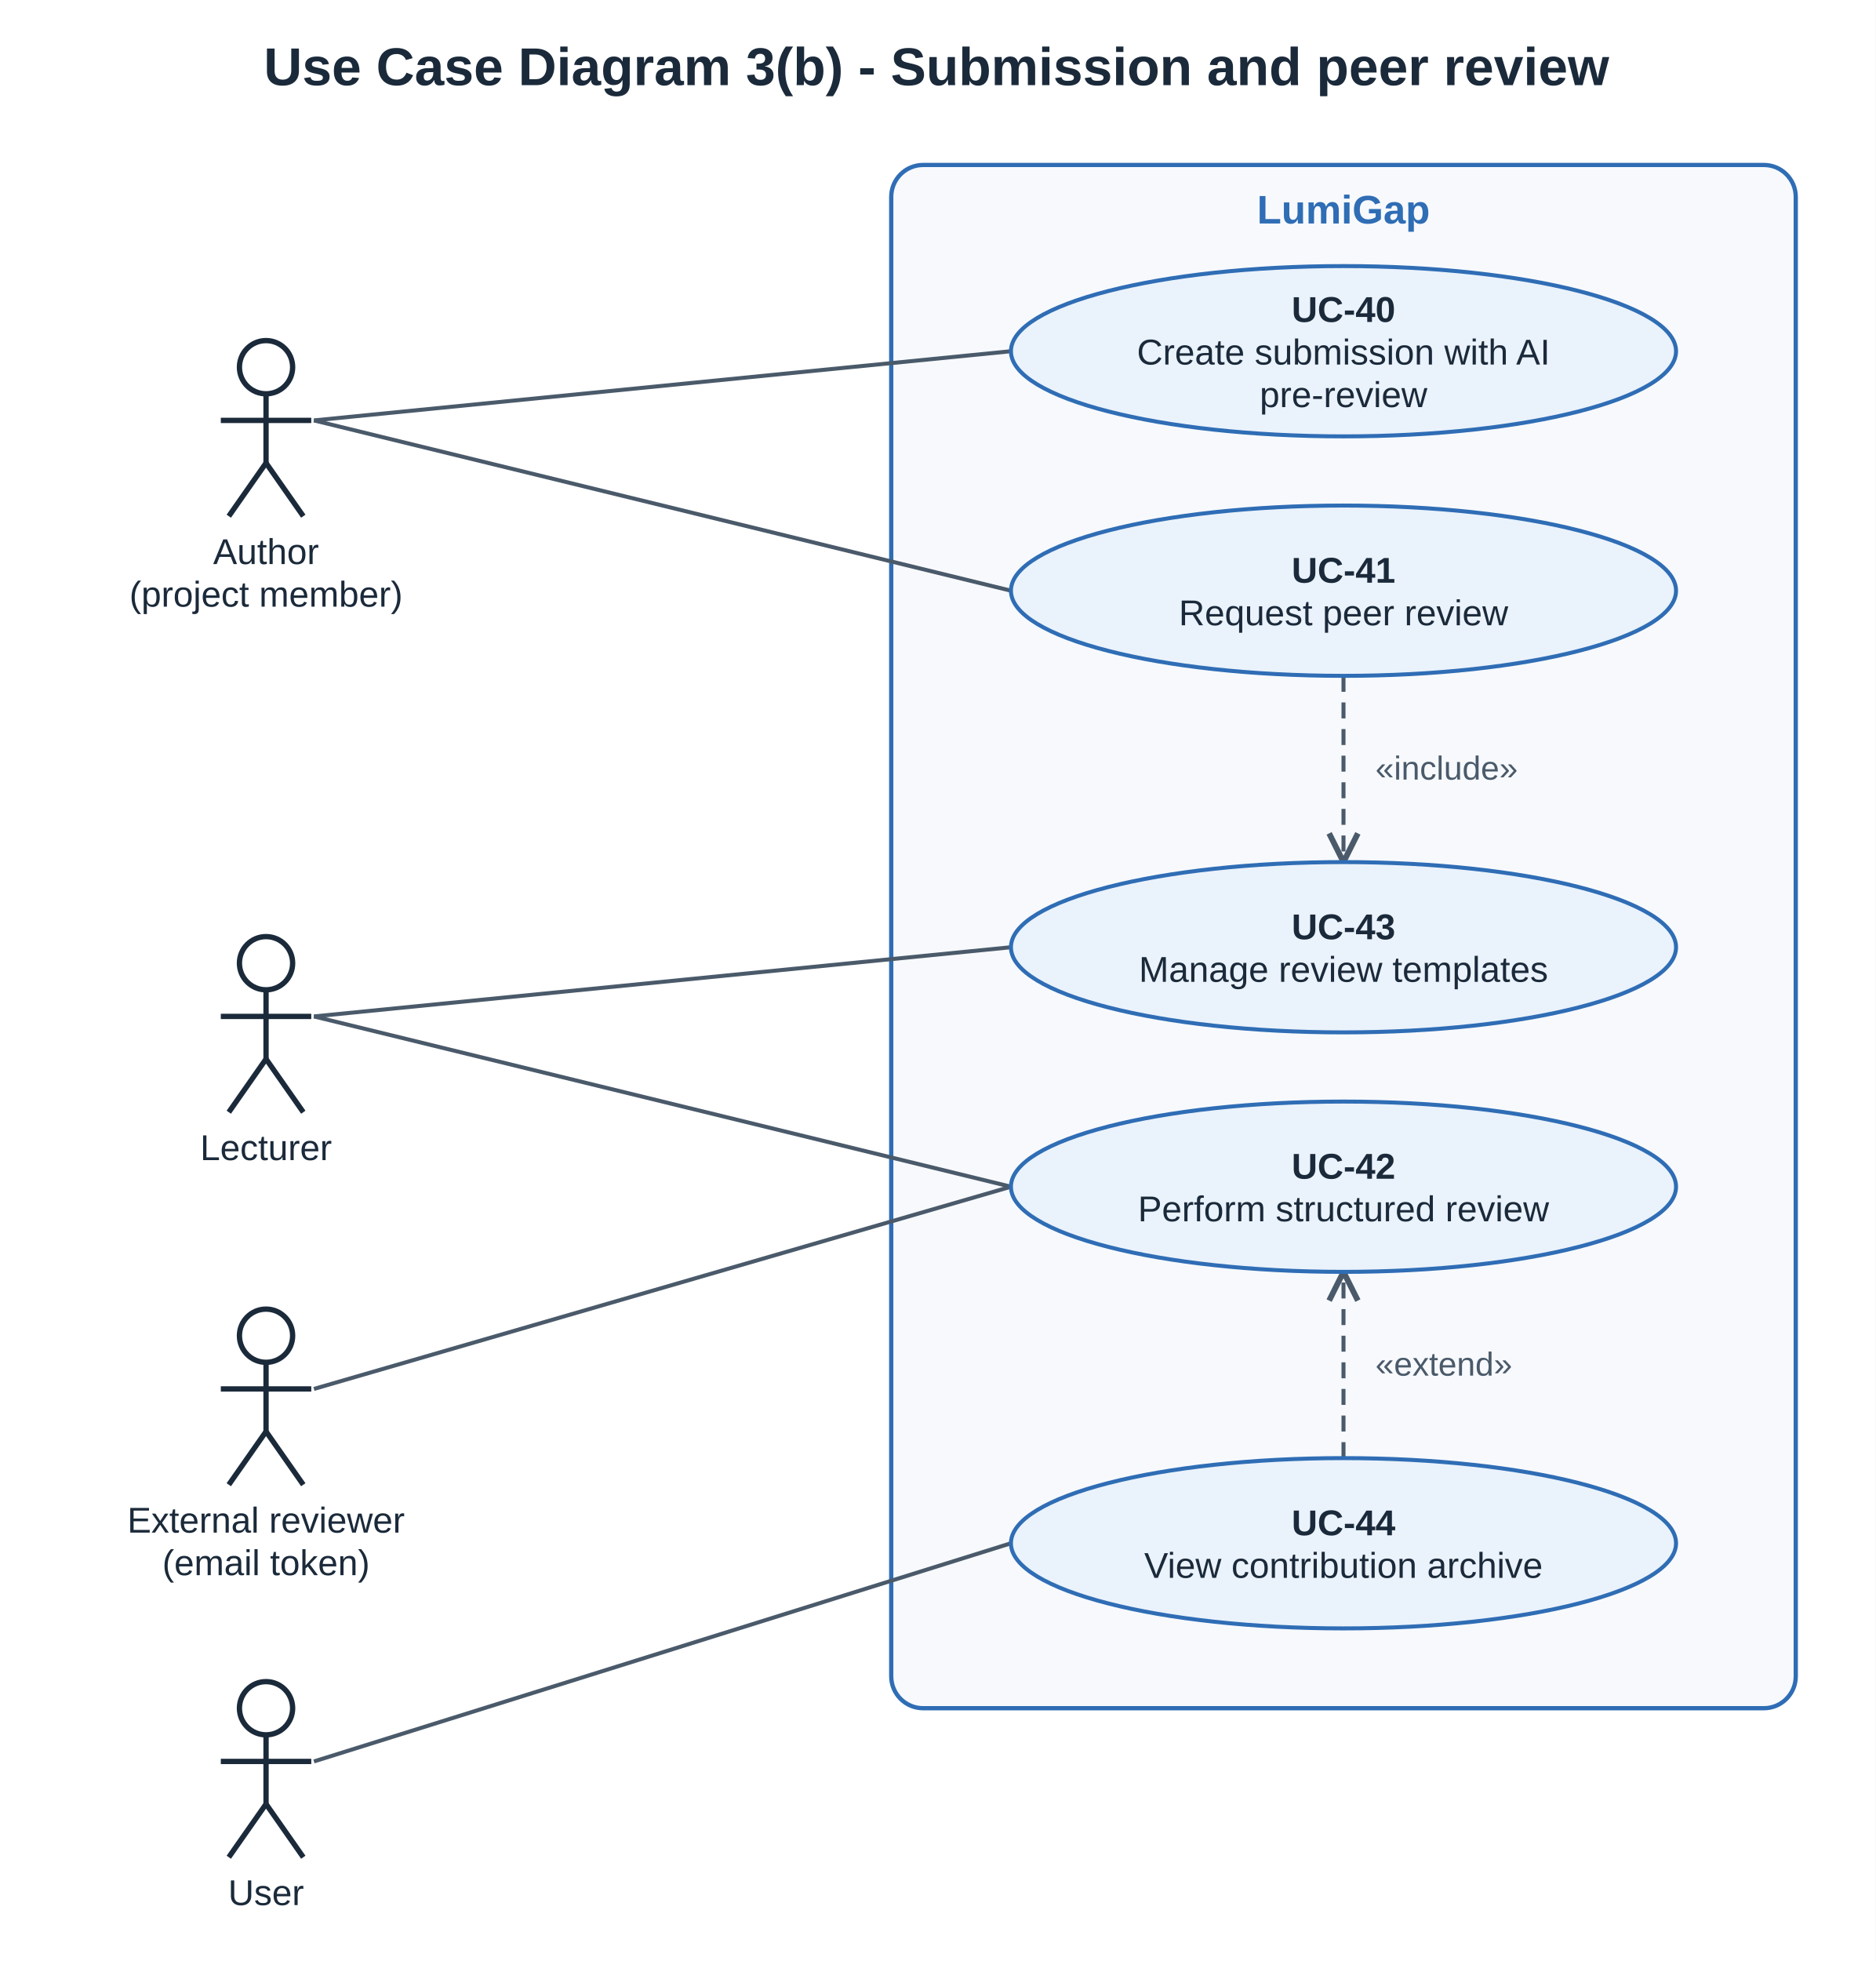
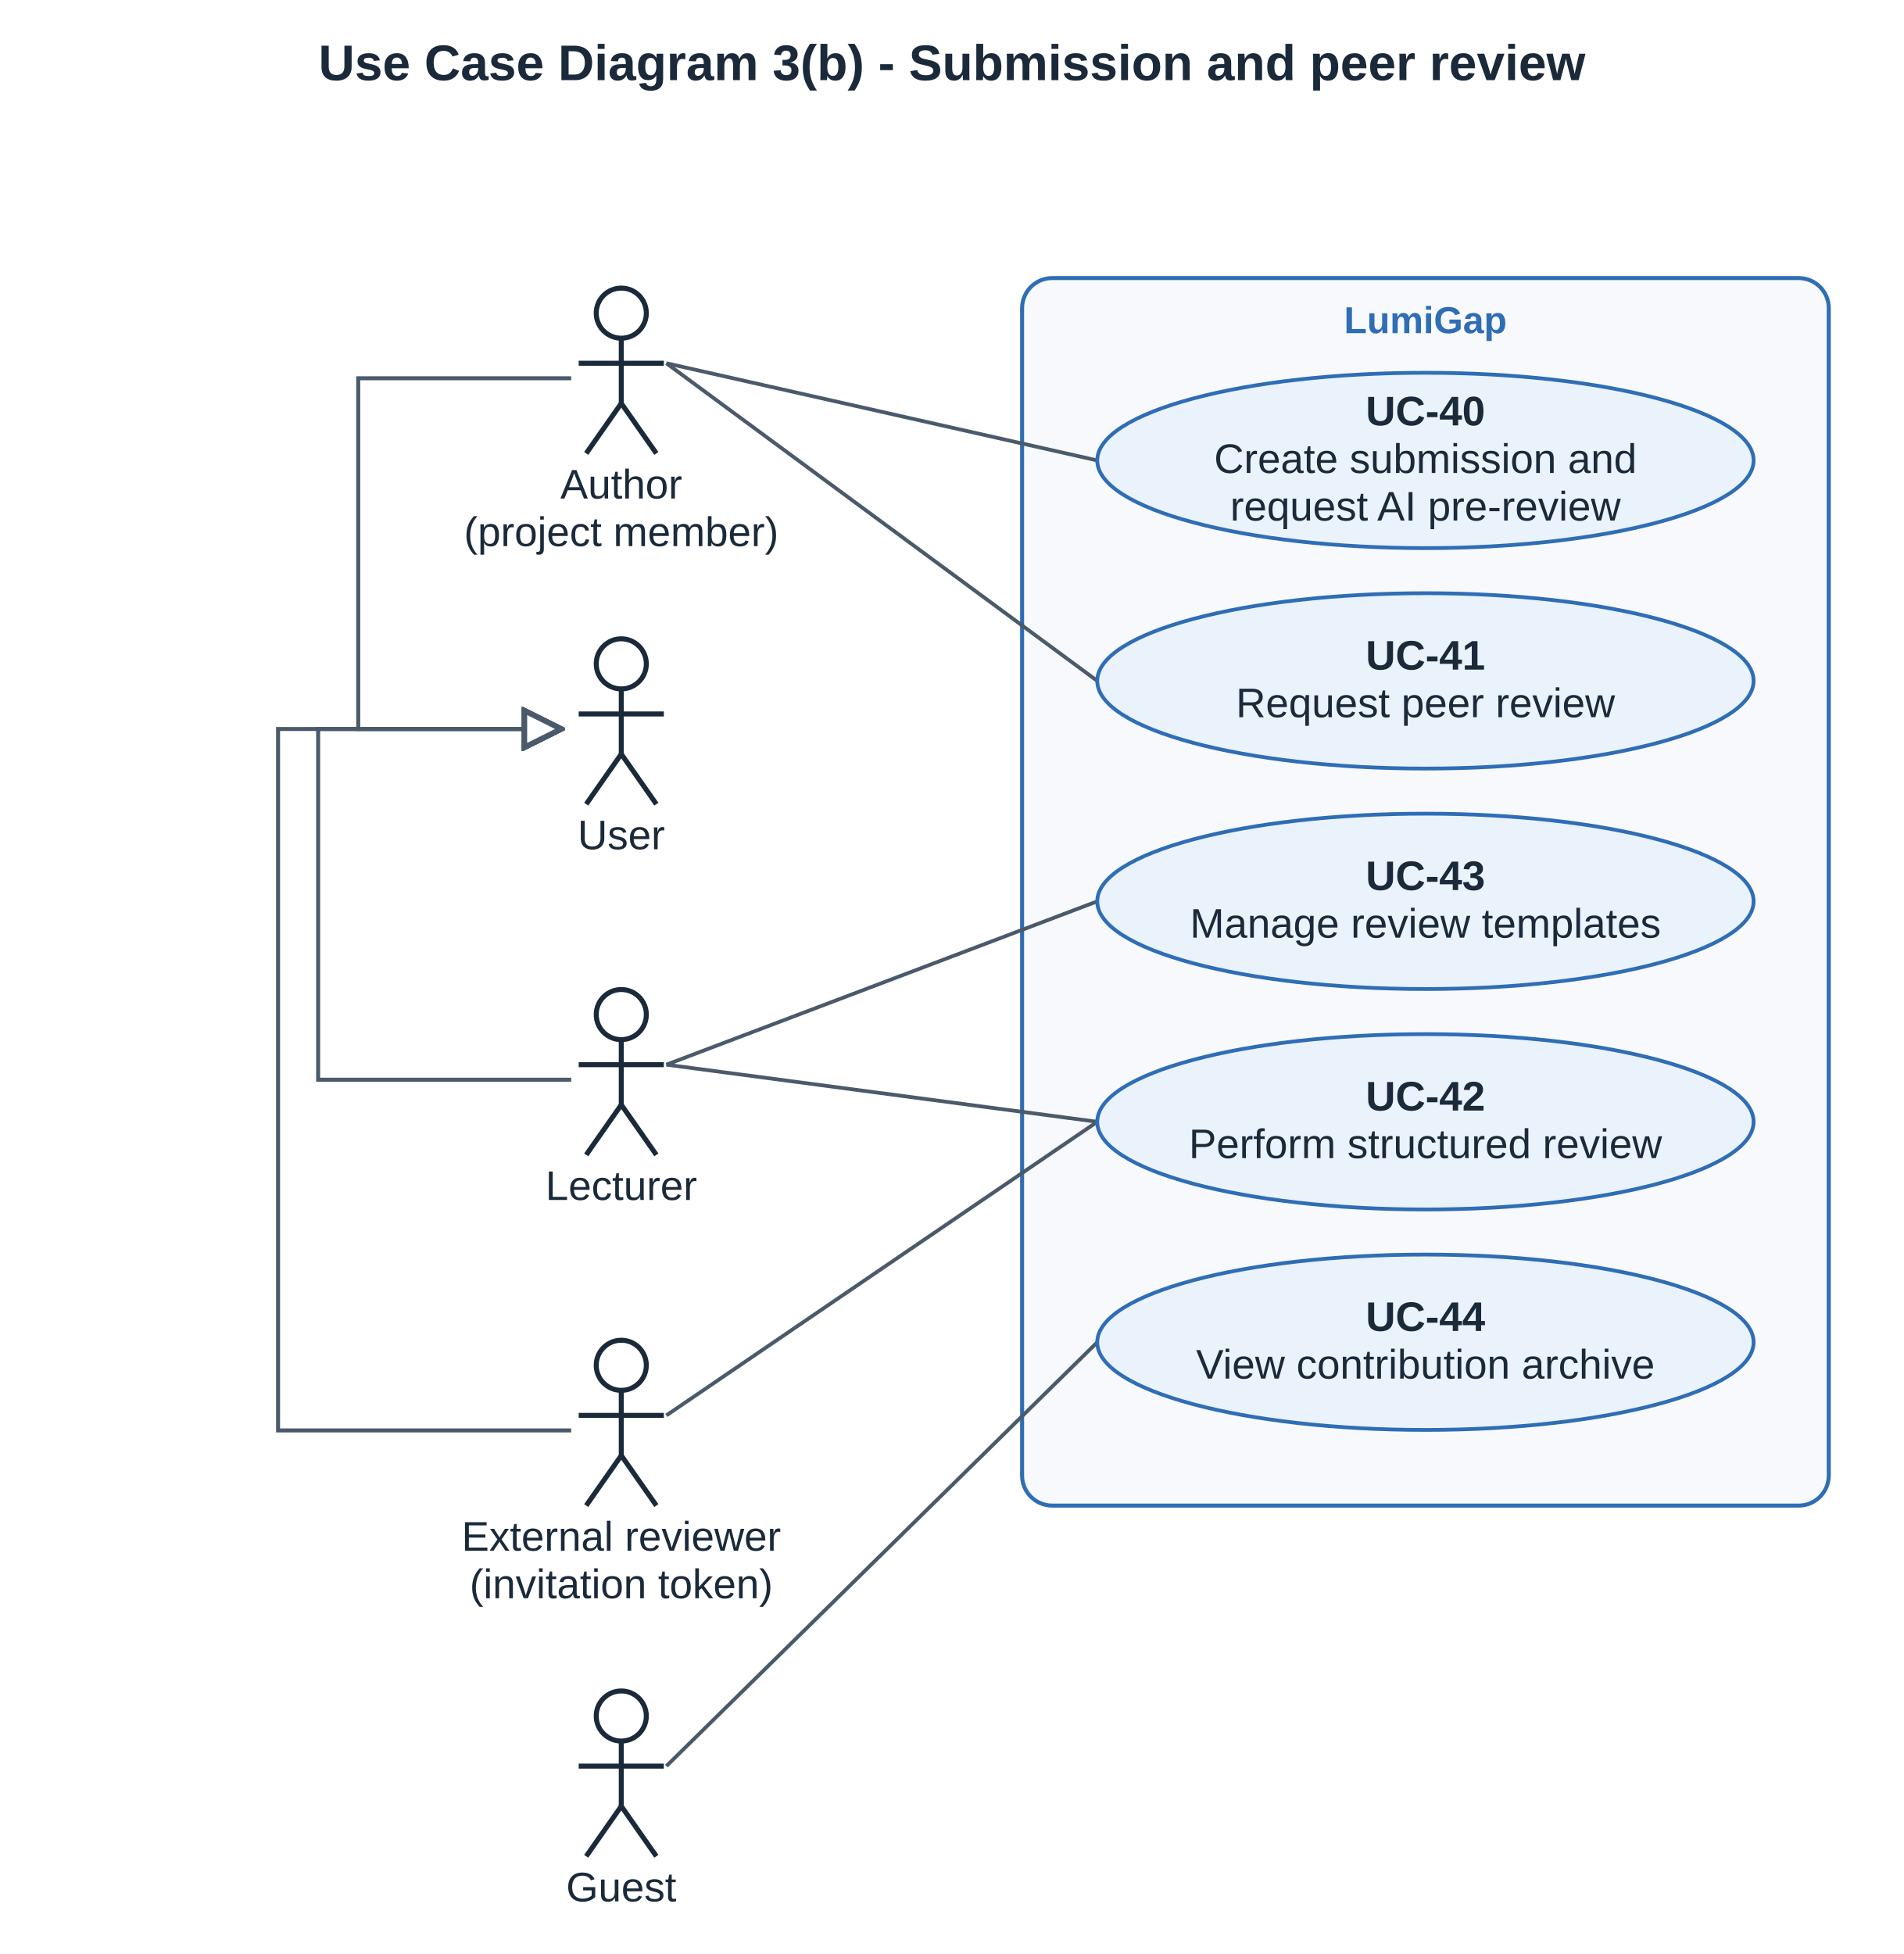
- <svg xmlns="http://www.w3.org/2000/svg" width="705" height="737" viewBox="0 0 705 737" font-family="Segoe UI, Arial, sans-serif">
+ <svg xmlns="http://www.w3.org/2000/svg" width="760" height="780" viewBox="0 0 760 780" font-family="Segoe UI, Arial, sans-serif">
  <defs>
    <marker id="open" viewBox="0 0 10 10" refX="9" refY="5" markerWidth="9" markerHeight="9" orient="auto">
      <path d="M1 1 L9 5 L1 9" fill="none" stroke="#4A5A6A" stroke-width="1.6" />
    </marker>
+     <marker id="tri" viewBox="0 0 12 12" refX="11" refY="6" markerWidth="11" markerHeight="11" orient="auto">
+       <path d="M1 1 L11 6 L1 11 z" fill="#fff" stroke="#4A5A6A" stroke-width="1.5" />
+     </marker>
  </defs>
-   <rect width="705" height="737" fill="#fff" />
-   <text x="352" y="32" text-anchor="middle" font-size="20" font-weight="700" fill="#1B2A3A">Use Case Diagram 3(b) - Submission and peer review</text>
-   <rect x="335" y="62" width="340" height="580" rx="12" fill="#F7F9FC" stroke="#2F6DB5" stroke-width="1.6" />
-   <text x="505" y="84" text-anchor="middle" font-size="15" font-weight="700" fill="#2F6DB5">LumiGap</text>
-   <line x1="118.0" y1="158.0" x2="380.0" y2="132.0" stroke="#4A5A6A" stroke-width="1.5" />
-   <line x1="118.0" y1="158.0" x2="380.0" y2="222.0" stroke="#4A5A6A" stroke-width="1.5" />
-   <line x1="118.0" y1="382.0" x2="380.0" y2="356.0" stroke="#4A5A6A" stroke-width="1.5" />
-   <line x1="118.0" y1="382.0" x2="380.0" y2="446.0" stroke="#4A5A6A" stroke-width="1.5" />
-   <line x1="118.0" y1="522.0" x2="380.0" y2="446.0" stroke="#4A5A6A" stroke-width="1.5" />
-   <line x1="118.0" y1="662.0" x2="380.0" y2="580.0" stroke="#4A5A6A" stroke-width="1.5" />
-   <line x1="505.0" y1="254.0" x2="505.0" y2="324.0" stroke="#4A5A6A" stroke-width="1.5" stroke-dasharray="6 4" marker-end="url(#open)" />
-   <rect x="513.0" y="280" width="86" height="18" fill="#F7F9FC" />
-   <text x="517.0" y="293" font-size="12.5" fill="#4A5A6A">«include»</text>
-   <line x1="505.0" y1="548.0" x2="505.0" y2="478.0" stroke="#4A5A6A" stroke-width="1.5" stroke-dasharray="6 4" marker-end="url(#open)" />
-   <rect x="513.0" y="504" width="78" height="18" fill="#F7F9FC" />
-   <text x="517.0" y="517" font-size="12.5" fill="#4A5A6A">«extend»</text>
-   <ellipse cx="505.0" cy="132.0" rx="125.0" ry="32.0" fill="#EAF2FB" stroke="#2F6DB5" stroke-width="1.5" />
-   <text x="505.0" y="121.0" text-anchor="middle" font-size="13.5" fill="#1B2A3A" font-weight="600">UC-40</text>
-   <text x="505.0" y="137.0" text-anchor="middle" font-size="13.5" fill="#1B2A3A">Create submission with AI</text>
-   <text x="505.0" y="153.0" text-anchor="middle" font-size="13.5" fill="#1B2A3A">pre-review</text>
-   <ellipse cx="505.0" cy="222.0" rx="125.0" ry="32.0" fill="#EAF2FB" stroke="#2F6DB5" stroke-width="1.5" />
-   <text x="505.0" y="219.0" text-anchor="middle" font-size="13.5" fill="#1B2A3A" font-weight="600">UC-41</text>
-   <text x="505.0" y="235.0" text-anchor="middle" font-size="13.5" fill="#1B2A3A">Request peer review</text>
-   <ellipse cx="505.0" cy="356.0" rx="125.0" ry="32.0" fill="#EAF2FB" stroke="#2F6DB5" stroke-width="1.5" />
-   <text x="505.0" y="353.0" text-anchor="middle" font-size="13.5" fill="#1B2A3A" font-weight="600">UC-43</text>
-   <text x="505.0" y="369.0" text-anchor="middle" font-size="13.5" fill="#1B2A3A">Manage review templates</text>
-   <ellipse cx="505.0" cy="446.0" rx="125.0" ry="32.0" fill="#EAF2FB" stroke="#2F6DB5" stroke-width="1.5" />
-   <text x="505.0" y="443.0" text-anchor="middle" font-size="13.5" fill="#1B2A3A" font-weight="600">UC-42</text>
-   <text x="505.0" y="459.0" text-anchor="middle" font-size="13.5" fill="#1B2A3A">Perform structured review</text>
-   <ellipse cx="505.0" cy="580.0" rx="125.0" ry="32.0" fill="#EAF2FB" stroke="#2F6DB5" stroke-width="1.5" />
-   <text x="505.0" y="577.0" text-anchor="middle" font-size="13.5" fill="#1B2A3A" font-weight="600">UC-44</text>
-   <text x="505.0" y="593.0" text-anchor="middle" font-size="13.5" fill="#1B2A3A">View contribution archive</text>
+   <rect width="760" height="780" fill="#fff" />
+   <text x="380" y="32" text-anchor="middle" font-size="20" font-weight="700" fill="#1B2A3A">Use Case Diagram 3(b) - Submission and peer review</text>
+   <rect x="408" y="111" width="322" height="490" rx="12" fill="#F7F9FC" stroke="#2F6DB5" stroke-width="1.6" />
+   <text x="569" y="133" text-anchor="middle" font-size="15" font-weight="700" fill="#2F6DB5">LumiGap</text>
+   <polyline points="228.0,151 143.0,151 143.0,291 224.0,291" fill="none" stroke="#4A5A6A" stroke-width="1.6" marker-end="url(#tri)" />
+   <polyline points="228.0,431 127.0,431 127.0,291 224.0,291" fill="none" stroke="#4A5A6A" stroke-width="1.6" marker-end="url(#tri)" />
+   <polyline points="228.0,571 111.0,571 111.0,291 224.0,291" fill="none" stroke="#4A5A6A" stroke-width="1.6" marker-end="url(#tri)" />
+   <line x1="266.0" y1="145.0" x2="438.0" y2="183.8" stroke="#4A5A6A" stroke-width="1.5" />
+   <line x1="266.0" y1="145.0" x2="438.0" y2="271.8" stroke="#4A5A6A" stroke-width="1.5" />
+   <line x1="266.0" y1="425.0" x2="438.0" y2="359.8" stroke="#4A5A6A" stroke-width="1.5" />
+   <line x1="266.0" y1="425.0" x2="438.0" y2="447.8" stroke="#4A5A6A" stroke-width="1.5" />
+   <line x1="266.0" y1="565.0" x2="438.0" y2="447.8" stroke="#4A5A6A" stroke-width="1.5" />
+   <line x1="266.0" y1="705.0" x2="438.0" y2="535.8" stroke="#4A5A6A" stroke-width="1.5" />
+   <ellipse cx="569.0" cy="183.8" rx="131.0" ry="35.0" fill="#EAF2FB" stroke="#2F6DB5" stroke-width="1.5" />
+   <text x="569.0" y="169.8" text-anchor="middle" font-size="16.5" fill="#1B2A3A" font-weight="600">UC-40</text>
+   <text x="569.0" y="188.8" text-anchor="middle" font-size="16.5" fill="#1B2A3A">Create submission and</text>
+   <text x="569.0" y="207.8" text-anchor="middle" font-size="16.5" fill="#1B2A3A">request AI pre-review</text>
+   <ellipse cx="569.0" cy="271.8" rx="131.0" ry="35.0" fill="#EAF2FB" stroke="#2F6DB5" stroke-width="1.5" />
+   <text x="569.0" y="267.3" text-anchor="middle" font-size="16.5" fill="#1B2A3A" font-weight="600">UC-41</text>
+   <text x="569.0" y="286.3" text-anchor="middle" font-size="16.5" fill="#1B2A3A">Request peer review</text>
+   <ellipse cx="569.0" cy="359.8" rx="131.0" ry="35.0" fill="#EAF2FB" stroke="#2F6DB5" stroke-width="1.5" />
+   <text x="569.0" y="355.3" text-anchor="middle" font-size="16.5" fill="#1B2A3A" font-weight="600">UC-43</text>
+   <text x="569.0" y="374.3" text-anchor="middle" font-size="16.5" fill="#1B2A3A">Manage review templates</text>
+   <ellipse cx="569.0" cy="447.8" rx="131.0" ry="35.0" fill="#EAF2FB" stroke="#2F6DB5" stroke-width="1.5" />
+   <text x="569.0" y="443.3" text-anchor="middle" font-size="16.5" fill="#1B2A3A" font-weight="600">UC-42</text>
+   <text x="569.0" y="462.3" text-anchor="middle" font-size="16.5" fill="#1B2A3A">Perform structured review</text>
+   <ellipse cx="569.0" cy="535.8" rx="131.0" ry="35.0" fill="#EAF2FB" stroke="#2F6DB5" stroke-width="1.5" />
+   <text x="569.0" y="531.3" text-anchor="middle" font-size="16.5" fill="#1B2A3A" font-weight="600">UC-44</text>
+   <text x="569.0" y="550.3" text-anchor="middle" font-size="16.5" fill="#1B2A3A">View contribution archive</text>
  <g stroke="#1B2A3A" stroke-width="2" fill="none">
-     <circle cx="100.0" cy="138.0" r="10" fill="#fff" />
-     <line x1="100.0" y1="148.0" x2="100.0" y2="174.0" />
-     <line x1="83.0" y1="158.0" x2="117.0" y2="158.0" />
-     <line x1="100.0" y1="174.0" x2="86.0" y2="194.0" />
-     <line x1="100.0" y1="174.0" x2="114.0" y2="194.0" />
+     <circle cx="248.0" cy="265.0" r="10" fill="#fff" />
+     <line x1="248.0" y1="275.0" x2="248.0" y2="301.0" />
+     <line x1="231.0" y1="285.0" x2="265.0" y2="285.0" />
+     <line x1="248.0" y1="301.0" x2="234.0" y2="321.0" />
+     <line x1="248.0" y1="301.0" x2="262.0" y2="321.0" />
  </g>
-   <text x="100.0" y="212" text-anchor="middle" font-size="13.5" fill="#1B2A3A">Author</text>
-   <text x="100.0" y="228" text-anchor="middle" font-size="13.5" fill="#1B2A3A">(project member)</text>
+   <text x="248.0" y="339" text-anchor="middle" font-size="16.5" fill="#1B2A3A">User</text>
  <g stroke="#1B2A3A" stroke-width="2" fill="none">
-     <circle cx="100.0" cy="362.0" r="10" fill="#fff" />
-     <line x1="100.0" y1="372.0" x2="100.0" y2="398.0" />
-     <line x1="83.0" y1="382.0" x2="117.0" y2="382.0" />
-     <line x1="100.0" y1="398.0" x2="86.0" y2="418.0" />
-     <line x1="100.0" y1="398.0" x2="114.0" y2="418.0" />
+     <circle cx="248.0" cy="125" r="10" fill="#fff" />
+     <line x1="248.0" y1="135.0" x2="248.0" y2="161.0" />
+     <line x1="231.0" y1="145.0" x2="265.0" y2="145.0" />
+     <line x1="248.0" y1="161.0" x2="234.0" y2="181.0" />
+     <line x1="248.0" y1="161.0" x2="262.0" y2="181.0" />
  </g>
-   <text x="100.0" y="436" text-anchor="middle" font-size="13.5" fill="#1B2A3A">Lecturer</text>
+   <text x="248.0" y="199" text-anchor="middle" font-size="16.5" fill="#1B2A3A">Author</text>
+   <text x="248.0" y="218" text-anchor="middle" font-size="16.5" fill="#1B2A3A">(project member)</text>
  <g stroke="#1B2A3A" stroke-width="2" fill="none">
-     <circle cx="100.0" cy="502.0" r="10" fill="#fff" />
-     <line x1="100.0" y1="512.0" x2="100.0" y2="538.0" />
-     <line x1="83.0" y1="522.0" x2="117.0" y2="522.0" />
-     <line x1="100.0" y1="538.0" x2="86.0" y2="558.0" />
-     <line x1="100.0" y1="538.0" x2="114.0" y2="558.0" />
+     <circle cx="248.0" cy="405.0" r="10" fill="#fff" />
+     <line x1="248.0" y1="415.0" x2="248.0" y2="441.0" />
+     <line x1="231.0" y1="425.0" x2="265.0" y2="425.0" />
+     <line x1="248.0" y1="441.0" x2="234.0" y2="461.0" />
+     <line x1="248.0" y1="441.0" x2="262.0" y2="461.0" />
  </g>
-   <text x="100.0" y="576" text-anchor="middle" font-size="13.5" fill="#1B2A3A">External reviewer</text>
-   <text x="100.0" y="592" text-anchor="middle" font-size="13.5" fill="#1B2A3A">(email token)</text>
+   <text x="248.0" y="479" text-anchor="middle" font-size="16.5" fill="#1B2A3A">Lecturer</text>
  <g stroke="#1B2A3A" stroke-width="2" fill="none">
-     <circle cx="100.0" cy="642.0" r="10" fill="#fff" />
-     <line x1="100.0" y1="652.0" x2="100.0" y2="678.0" />
-     <line x1="83.0" y1="662.0" x2="117.0" y2="662.0" />
-     <line x1="100.0" y1="678.0" x2="86.0" y2="698.0" />
-     <line x1="100.0" y1="678.0" x2="114.0" y2="698.0" />
+     <circle cx="248.0" cy="545.0" r="10" fill="#fff" />
+     <line x1="248.0" y1="555.0" x2="248.0" y2="581.0" />
+     <line x1="231.0" y1="565.0" x2="265.0" y2="565.0" />
+     <line x1="248.0" y1="581.0" x2="234.0" y2="601.0" />
+     <line x1="248.0" y1="581.0" x2="262.0" y2="601.0" />
  </g>
-   <text x="100.0" y="716" text-anchor="middle" font-size="13.5" fill="#1B2A3A">User</text>
+   <text x="248.0" y="619" text-anchor="middle" font-size="16.5" fill="#1B2A3A">External reviewer</text>
+   <text x="248.0" y="638" text-anchor="middle" font-size="16.5" fill="#1B2A3A">(invitation token)</text>
+   <g stroke="#1B2A3A" stroke-width="2" fill="none">
+     <circle cx="248.0" cy="685.0" r="10" fill="#fff" />
+     <line x1="248.0" y1="695.0" x2="248.0" y2="721.0" />
+     <line x1="231.0" y1="705.0" x2="265.0" y2="705.0" />
+     <line x1="248.0" y1="721.0" x2="234.0" y2="741.0" />
+     <line x1="248.0" y1="721.0" x2="262.0" y2="741.0" />
+   </g>
+   <text x="248.0" y="759" text-anchor="middle" font-size="16.5" fill="#1B2A3A">Guest</text>
</svg>
